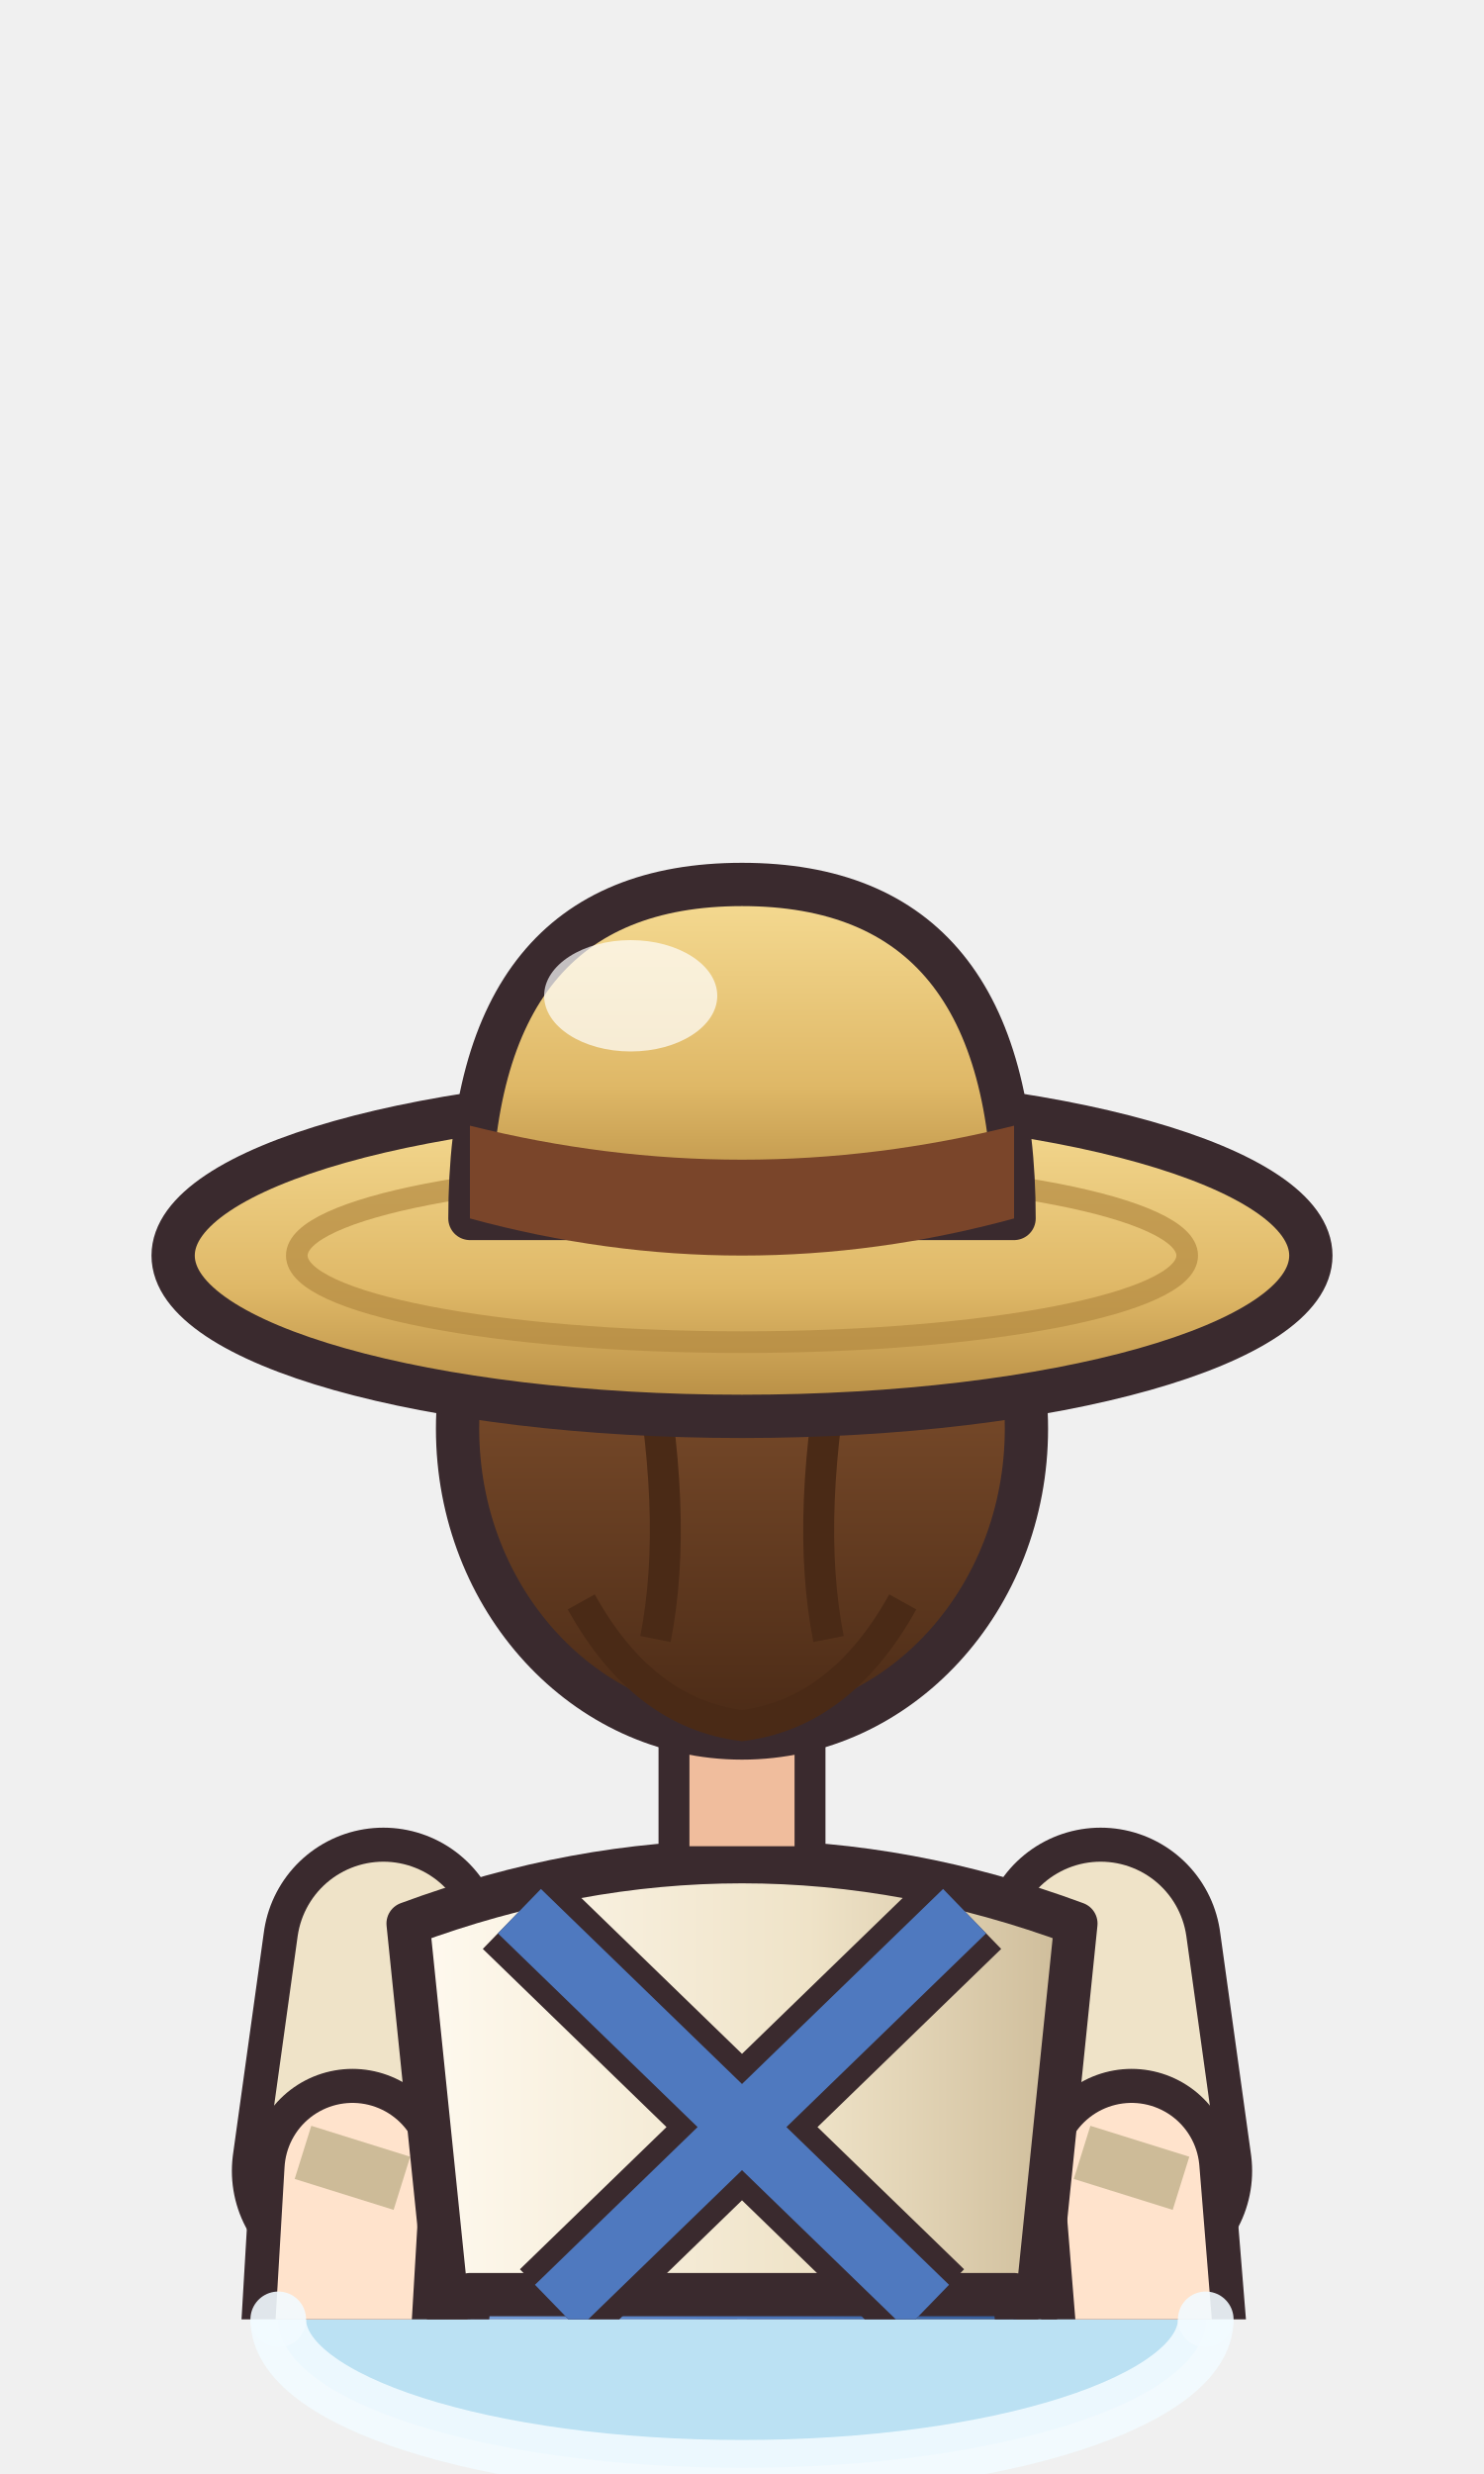
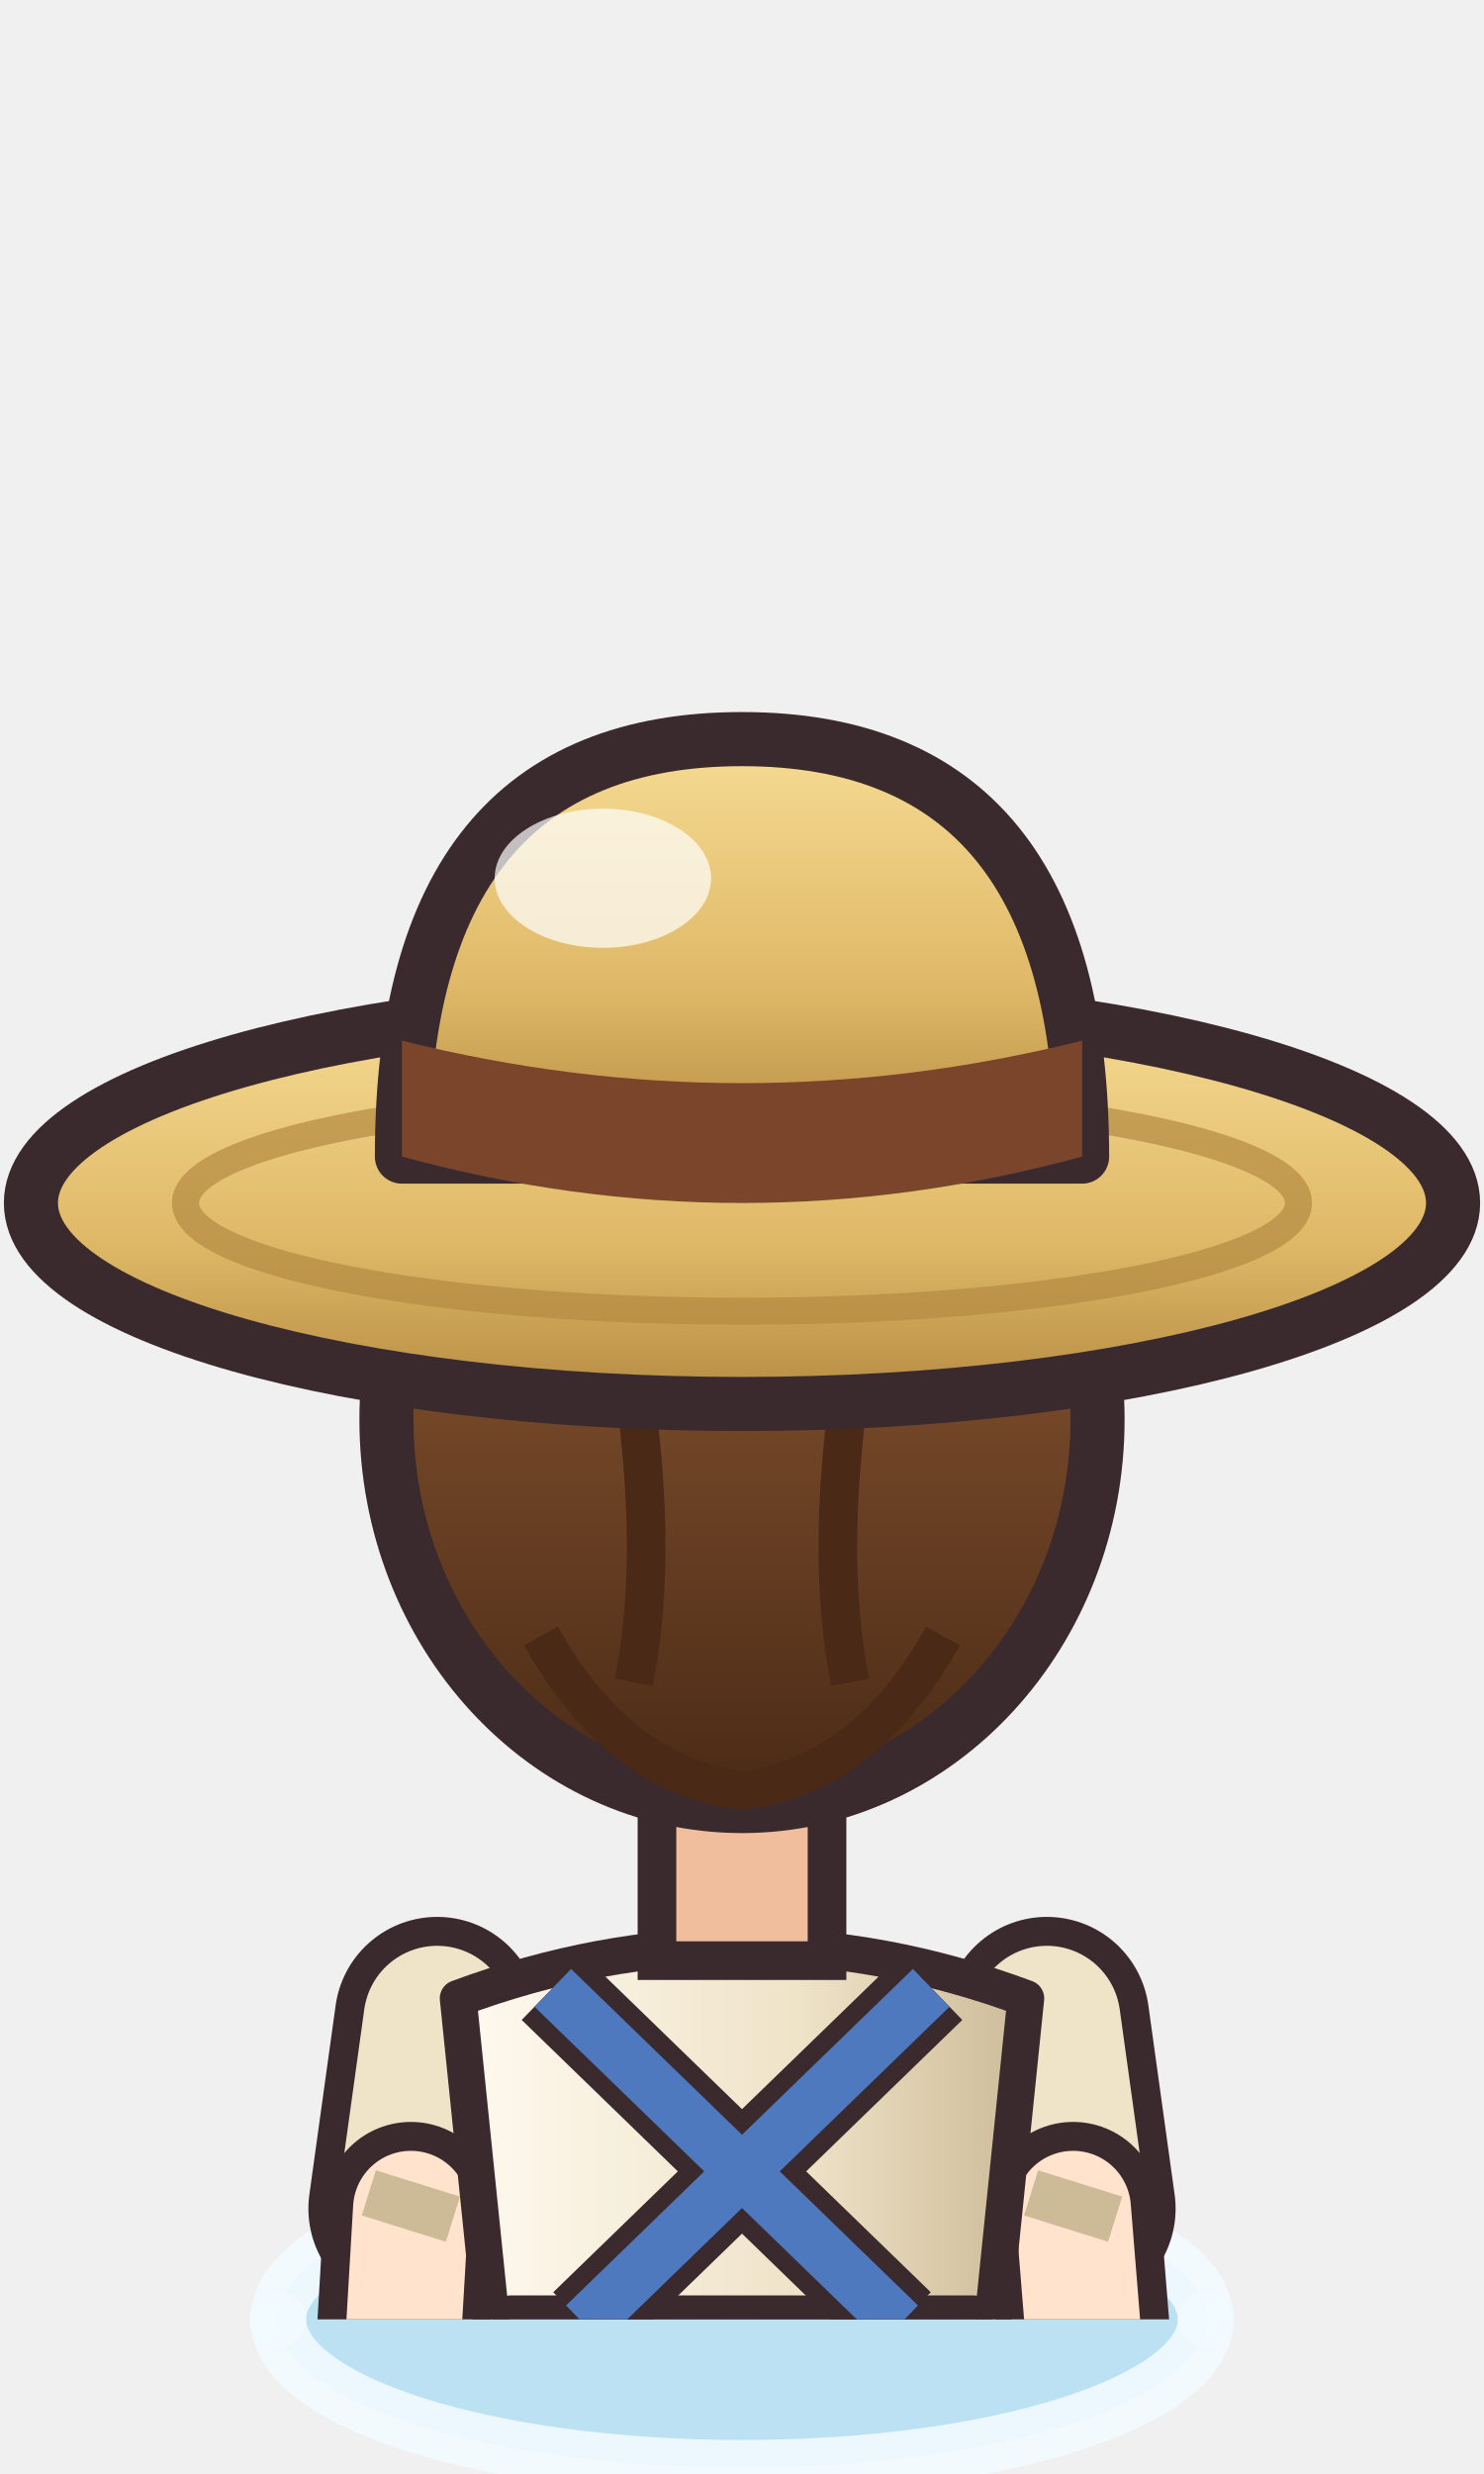
<svg xmlns="http://www.w3.org/2000/svg" viewBox="0 0 24 40" width="24" height="40">
  <defs>
    <clipPath id="waist">
-       <rect x="0" y="0" width="24" height="25" />
+       <rect x="0" y="0" width="24" height="27" />
    </clipPath>
    <linearGradient id="g1" x1="0" y1="0" x2="0" y2="1">
      <stop offset="0" stop-color="#a4683c" />
      <stop offset="1" stop-color="#7c4a27" />
    </linearGradient>
    <linearGradient id="g2" x1="0" y1="0" x2="0" y2="1">
      <stop offset="0" stop-color="#a4683c" />
      <stop offset="1" stop-color="#7c4a27" />
    </linearGradient>
    <linearGradient id="g3" x1="0" y1="0" x2="1" y2="0">
      <stop offset="0" stop-color="#fffaf0" />
      <stop offset="0.6" stop-color="#efe3c8" />
      <stop offset="1" stop-color="#cdbb98" />
    </linearGradient>
    <linearGradient id="g4" x1="0" y1="0" x2="1" y2="0">
      <stop offset="0" stop-color="#7aa2db" />
      <stop offset="0.45" stop-color="#4f79bf" />
      <stop offset="1" stop-color="#335a96" />
    </linearGradient>
    <linearGradient id="g5" x1="0" y1="0" x2="0" y2="1">
      <stop offset="0" stop-color="#9a6238" />
      <stop offset="1" stop-color="#4a2a16" />
    </linearGradient>
    <linearGradient id="g6" x1="0" y1="0" x2="0" y2="1">
      <stop offset="0" stop-color="#f6dc94" />
      <stop offset="0.6" stop-color="#dfb867" />
      <stop offset="1" stop-color="#b48a41" />
    </linearGradient>
  </defs>
  <ellipse cx="12" cy="37.50" rx="7.50" ry="2.4" fill="#8fd6f5" opacity="0.55" />
  <path d="M4.50 37.50 a7.50 2.4 0 0 1 15.00 0" fill="none" stroke="#f2fbff" stroke-width="0.9" stroke-linecap="round" opacity="0.9" />
-   <g transform="translate(0 12.50)">
+   <g transform="translate(0 10.50)">
    <g clip-path="url(#waist)">
      <ellipse cx="12" cy="39.2" rx="6" ry="1.3" fill="#1f3a22" opacity="0.3" />
-       <path d="M9.80 26.00 L9.80 34.20" stroke="#3a2a2e" stroke-width="4.70" stroke-linecap="round" />
-       <path d="M9.80 26.00 L9.80 34.20" stroke="#4f79bf" stroke-width="3.60" stroke-linecap="round" />
-       <path d="M10.90 27 L10.90 33.60" stroke="#335a96" stroke-width="0.9" />
-       <rect x="7.70" y="33.00" width="4.2" height="1.3" rx="0.5" fill="#335a96" stroke="#3a2a2e" stroke-width="0.5" />
-       <path d="M7.60 38.60 q0 -3 0.88 -3.2 l2.64 0 q0.88 0.2 0.88 3.2 Z" fill="url(#g1)" stroke="#3a2a2e" stroke-width="0.6" stroke-linejoin="round" />
-       <path d="M7.90 38.20 l3.80 0" stroke="#552f17" stroke-width="0.8" />
-       <path d="M14.20 26.00 L14.20 35.60" stroke="#3a2a2e" stroke-width="4.70" stroke-linecap="round" />
-       <path d="M14.20 26.00 L14.20 35.60" stroke="#4f79bf" stroke-width="3.60" stroke-linecap="round" />
-       <path d="M15.30 27 L15.30 35.00" stroke="#335a96" stroke-width="0.9" />
-       <rect x="12.10" y="34.40" width="4.2" height="1.3" rx="0.5" fill="#335a96" stroke="#3a2a2e" stroke-width="0.5" />
-       <path d="M12.00 40.00 q0 -3 0.88 -3.2 l2.64 0 q0.88 0.2 0.88 3.2 Z" fill="url(#g2)" stroke="#3a2a2e" stroke-width="0.6" stroke-linejoin="round" />
-       <path d="M12.30 39.60 l3.80 0" stroke="#552f17" stroke-width="0.8" />
-       <path d="M6.20 19.00 L5.70 22.60" stroke="#3a2a2e" stroke-width="3.90" stroke-linecap="round" />
-       <path d="M6.20 19.00 L5.70 22.60" stroke="#efe3c8" stroke-width="2.80" stroke-linecap="round" />
-       <path d="M5.70 22.60 L5.40 27.70" stroke="#3a2a2e" stroke-width="3.30" stroke-linecap="round" />
-       <path d="M5.70 22.60 L5.40 27.70" stroke="#ffe3cc" stroke-width="2.20" stroke-linecap="round" />
-       <path d="M5.70 22.60 l1.6 0.5" stroke="#cdbb98" stroke-width="0.9" transform="translate(-0.8 -0.3)" />
-       <path d="M17.80 19.00 L18.30 22.60" stroke="#3a2a2e" stroke-width="3.90" stroke-linecap="round" />
-       <path d="M17.80 19.00 L18.30 22.60" stroke="#efe3c8" stroke-width="2.80" stroke-linecap="round" />
-       <path d="M18.30 22.60 L18.60 26.30" stroke="#3a2a2e" stroke-width="3.30" stroke-linecap="round" />
-       <path d="M18.30 22.60 L18.60 26.30" stroke="#ffe3cc" stroke-width="2.20" stroke-linecap="round" />
-       <path d="M18.30 22.60 l1.6 0.5" stroke="#cdbb98" stroke-width="0.9" transform="translate(-0.8 -0.3)" />
-       <path d="M6.6 18.6 Q12 16.6 17.4 18.6 L16.6 26.4 L7.4 26.4 Z" fill="url(#g3)" stroke="#3a2a2e" stroke-width="0.7" stroke-linejoin="round" />
-       <path d="M7.6 24.6 L16.4 24.6 L16.8 28.6 L7.2 28.6 Z" fill="url(#g4)" stroke="#3a2a2e" stroke-width="0.7" stroke-linejoin="round" />
-       <path d="M8.4 18.4 L15 24.8 M15.6 18.4 L9 24.8" stroke="#3a2a2e" stroke-width="1.7" />
-       <path d="M8.4 18.4 L15 24.8 M15.6 18.4 L9 24.8" stroke="#4f79bf" stroke-width="1" />
-       <rect x="8.60" y="25.6" width="2" height="1.8" rx="0.4" fill="#335a96" stroke="#3a2a2e" stroke-width="0.4" />
-       <rect x="13.40" y="25.6" width="2" height="1.8" rx="0.4" fill="#335a96" stroke="#3a2a2e" stroke-width="0.4" />
-       <rect x="10.9" y="14.6" width="2.2" height="3" fill="#f0bd9d" stroke="#3a2a2e" stroke-width="0.5" />
-       <ellipse cx="12" cy="10.6" rx="4.6" ry="5" fill="url(#g5)" stroke="#3a2a2e" stroke-width="0.7" />
-       <path d="M9.4 13.4 q1 1.8 2.6 2 q1.6 -0.2 2.6 -2 M10.4 9 q0.6 3 0.2 5 M13.6 9 q-0.6 3 -0.2 5" stroke="#4a2a16" stroke-width="0.5" fill="none" />
-       <ellipse cx="12.00" cy="7.80" rx="9.2" ry="2.6" fill="url(#g6)" stroke="#3a2a2e" stroke-width="0.7" />
-       <ellipse cx="12.00" cy="7.80" rx="7.2" ry="1.4" fill="none" stroke="#b48a41" stroke-width="0.35" opacity="0.7" />
-       <path d="M7.60 7.20 q0 -5.4 4.4 -5.4 q4.4 0 4.4 5.4 Z" fill="url(#g6)" stroke="#3a2a2e" stroke-width="0.7" stroke-linejoin="round" />
-       <path d="M7.60 7.20 q4.4 1.2 8.8 0 l0 -1.5 q-4.4 1.1 -8.8 0 Z" fill="#7a452a" />
-       <ellipse cx="10.20" cy="3.60" rx="1.4" ry="0.9" fill="#ffffff" opacity="0.7" />
+       <g transform="translate(12 40) scale(0.85) translate(-12 -40)">
+         <path d="M9.80 26.00 L9.80 34.20" stroke="#3a2a2e" stroke-width="4.70" stroke-linecap="round" />
+         <path d="M9.80 26.00 L9.80 34.20" stroke="#4f79bf" stroke-width="3.60" stroke-linecap="round" />
+         <path d="M10.90 27 L10.90 33.60" stroke="#335a96" stroke-width="0.9" />
+         <rect x="7.70" y="33.00" width="4.2" height="1.3" rx="0.5" fill="#335a96" stroke="#3a2a2e" stroke-width="0.5" />
+         <path d="M7.60 38.60 q0 -3 0.88 -3.2 l2.64 0 q0.88 0.2 0.88 3.2 Z" fill="url(#g1)" stroke="#3a2a2e" stroke-width="0.6" stroke-linejoin="round" />
+         <path d="M7.90 38.20 l3.80 0" stroke="#552f17" stroke-width="0.8" />
+         <path d="M14.20 26.00 L14.20 35.60" stroke="#3a2a2e" stroke-width="4.70" stroke-linecap="round" />
+         <path d="M14.20 26.00 L14.20 35.60" stroke="#4f79bf" stroke-width="3.60" stroke-linecap="round" />
+         <path d="M15.30 27 L15.30 35.00" stroke="#335a96" stroke-width="0.9" />
+         <rect x="12.10" y="34.40" width="4.2" height="1.3" rx="0.5" fill="#335a96" stroke="#3a2a2e" stroke-width="0.5" />
+         <path d="M12.00 40.00 q0 -3 0.88 -3.2 l2.64 0 q0.88 0.2 0.88 3.2 Z" fill="url(#g2)" stroke="#3a2a2e" stroke-width="0.6" stroke-linejoin="round" />
+         <path d="M12.30 39.60 l3.80 0" stroke="#552f17" stroke-width="0.8" />
+         <path d="M6.20 19.00 L5.70 22.60" stroke="#3a2a2e" stroke-width="3.90" stroke-linecap="round" />
+         <path d="M6.20 19.00 L5.70 22.60" stroke="#efe3c8" stroke-width="2.80" stroke-linecap="round" />
+         <path d="M5.70 22.60 L5.40 27.70" stroke="#3a2a2e" stroke-width="3.30" stroke-linecap="round" />
+         <path d="M5.70 22.60 L5.40 27.70" stroke="#ffe3cc" stroke-width="2.20" stroke-linecap="round" />
+         <path d="M5.70 22.60 l1.6 0.5" stroke="#cdbb98" stroke-width="0.9" transform="translate(-0.8 -0.3)" />
+         <path d="M17.80 19.00 L18.30 22.60" stroke="#3a2a2e" stroke-width="3.90" stroke-linecap="round" />
+         <path d="M17.80 19.00 L18.30 22.60" stroke="#efe3c8" stroke-width="2.80" stroke-linecap="round" />
+         <path d="M18.30 22.60 L18.60 26.30" stroke="#3a2a2e" stroke-width="3.30" stroke-linecap="round" />
+         <path d="M18.30 22.60 L18.60 26.30" stroke="#ffe3cc" stroke-width="2.20" stroke-linecap="round" />
+         <path d="M18.30 22.60 l1.6 0.5" stroke="#cdbb98" stroke-width="0.9" transform="translate(-0.8 -0.3)" />
+         <path d="M6.6 18.6 Q12 16.6 17.4 18.6 L16.6 26.4 L7.4 26.4 Z" fill="url(#g3)" stroke="#3a2a2e" stroke-width="0.7" stroke-linejoin="round" />
+         <path d="M7.6 24.6 L16.4 24.6 L16.8 28.6 L7.2 28.6 Z" fill="url(#g4)" stroke="#3a2a2e" stroke-width="0.7" stroke-linejoin="round" />
+         <path d="M8.4 18.4 L15 24.8 M15.6 18.4 L9 24.8" stroke="#3a2a2e" stroke-width="1.7" />
+         <path d="M8.4 18.4 L15 24.8 M15.6 18.4 L9 24.8" stroke="#4f79bf" stroke-width="1" />
+         <rect x="8.60" y="25.6" width="2" height="1.8" rx="0.4" fill="#335a96" stroke="#3a2a2e" stroke-width="0.4" />
+         <rect x="13.40" y="25.6" width="2" height="1.8" rx="0.4" fill="#335a96" stroke="#3a2a2e" stroke-width="0.4" />
+       </g>
+       <g transform="translate(12 20.45) scale(1.25) translate(-12 -17)">
+         <rect x="10.9" y="14.6" width="2.2" height="3" fill="#f0bd9d" stroke="#3a2a2e" stroke-width="0.5" />
+         <ellipse cx="12" cy="10.6" rx="4.6" ry="5" fill="url(#g5)" stroke="#3a2a2e" stroke-width="0.7" />
+         <path d="M9.4 13.4 q1 1.8 2.6 2 q1.6 -0.2 2.6 -2 M10.4 9 q0.6 3 0.2 5 M13.6 9 q-0.6 3 -0.2 5" stroke="#4a2a16" stroke-width="0.5" fill="none" />
+         <ellipse cx="12.00" cy="7.80" rx="9.2" ry="2.6" fill="url(#g6)" stroke="#3a2a2e" stroke-width="0.7" />
+         <ellipse cx="12.00" cy="7.80" rx="7.2" ry="1.4" fill="none" stroke="#b48a41" stroke-width="0.35" opacity="0.7" />
+         <path d="M7.60 7.20 q0 -5.4 4.4 -5.4 q4.4 0 4.4 5.4 Z" fill="url(#g6)" stroke="#3a2a2e" stroke-width="0.7" stroke-linejoin="round" />
+         <path d="M7.60 7.20 q4.4 1.2 8.8 0 l0 -1.5 q-4.4 1.1 -8.8 0 Z" fill="#7a452a" />
+         <ellipse cx="10.20" cy="3.60" rx="1.4" ry="0.9" fill="#ffffff" opacity="0.7" />
+       </g>
    </g>
  </g>
  <path d="M4.50 37.50 a7.50 2.4 0 0 0 15.00 0" fill="none" stroke="#f2fbff" stroke-width="0.9" stroke-linecap="round" opacity="0.9" />
</svg>
